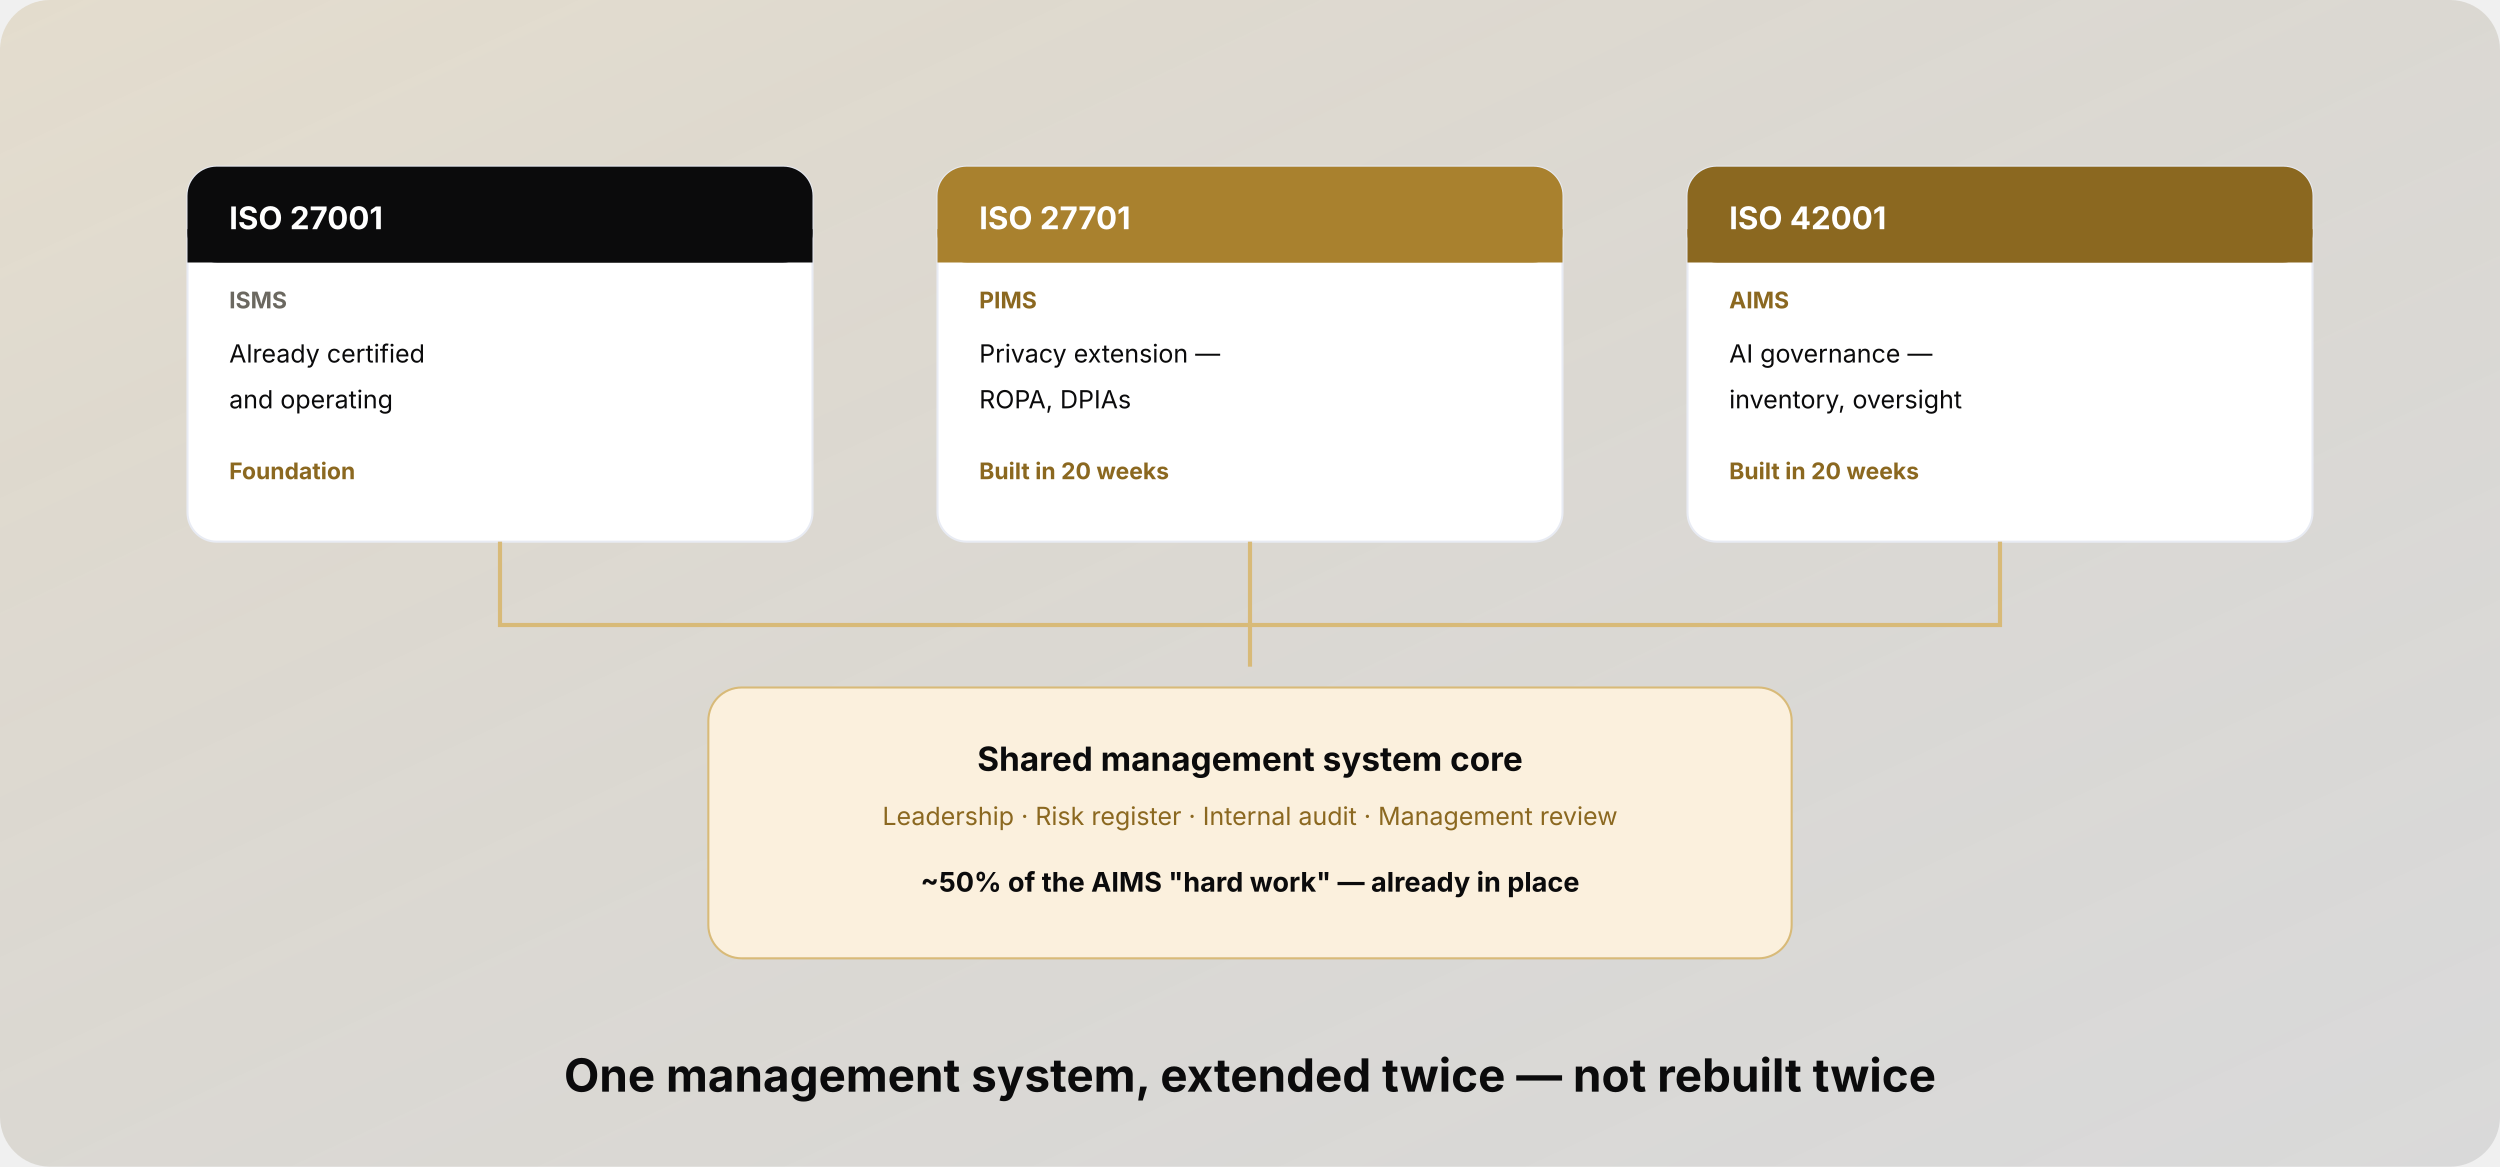
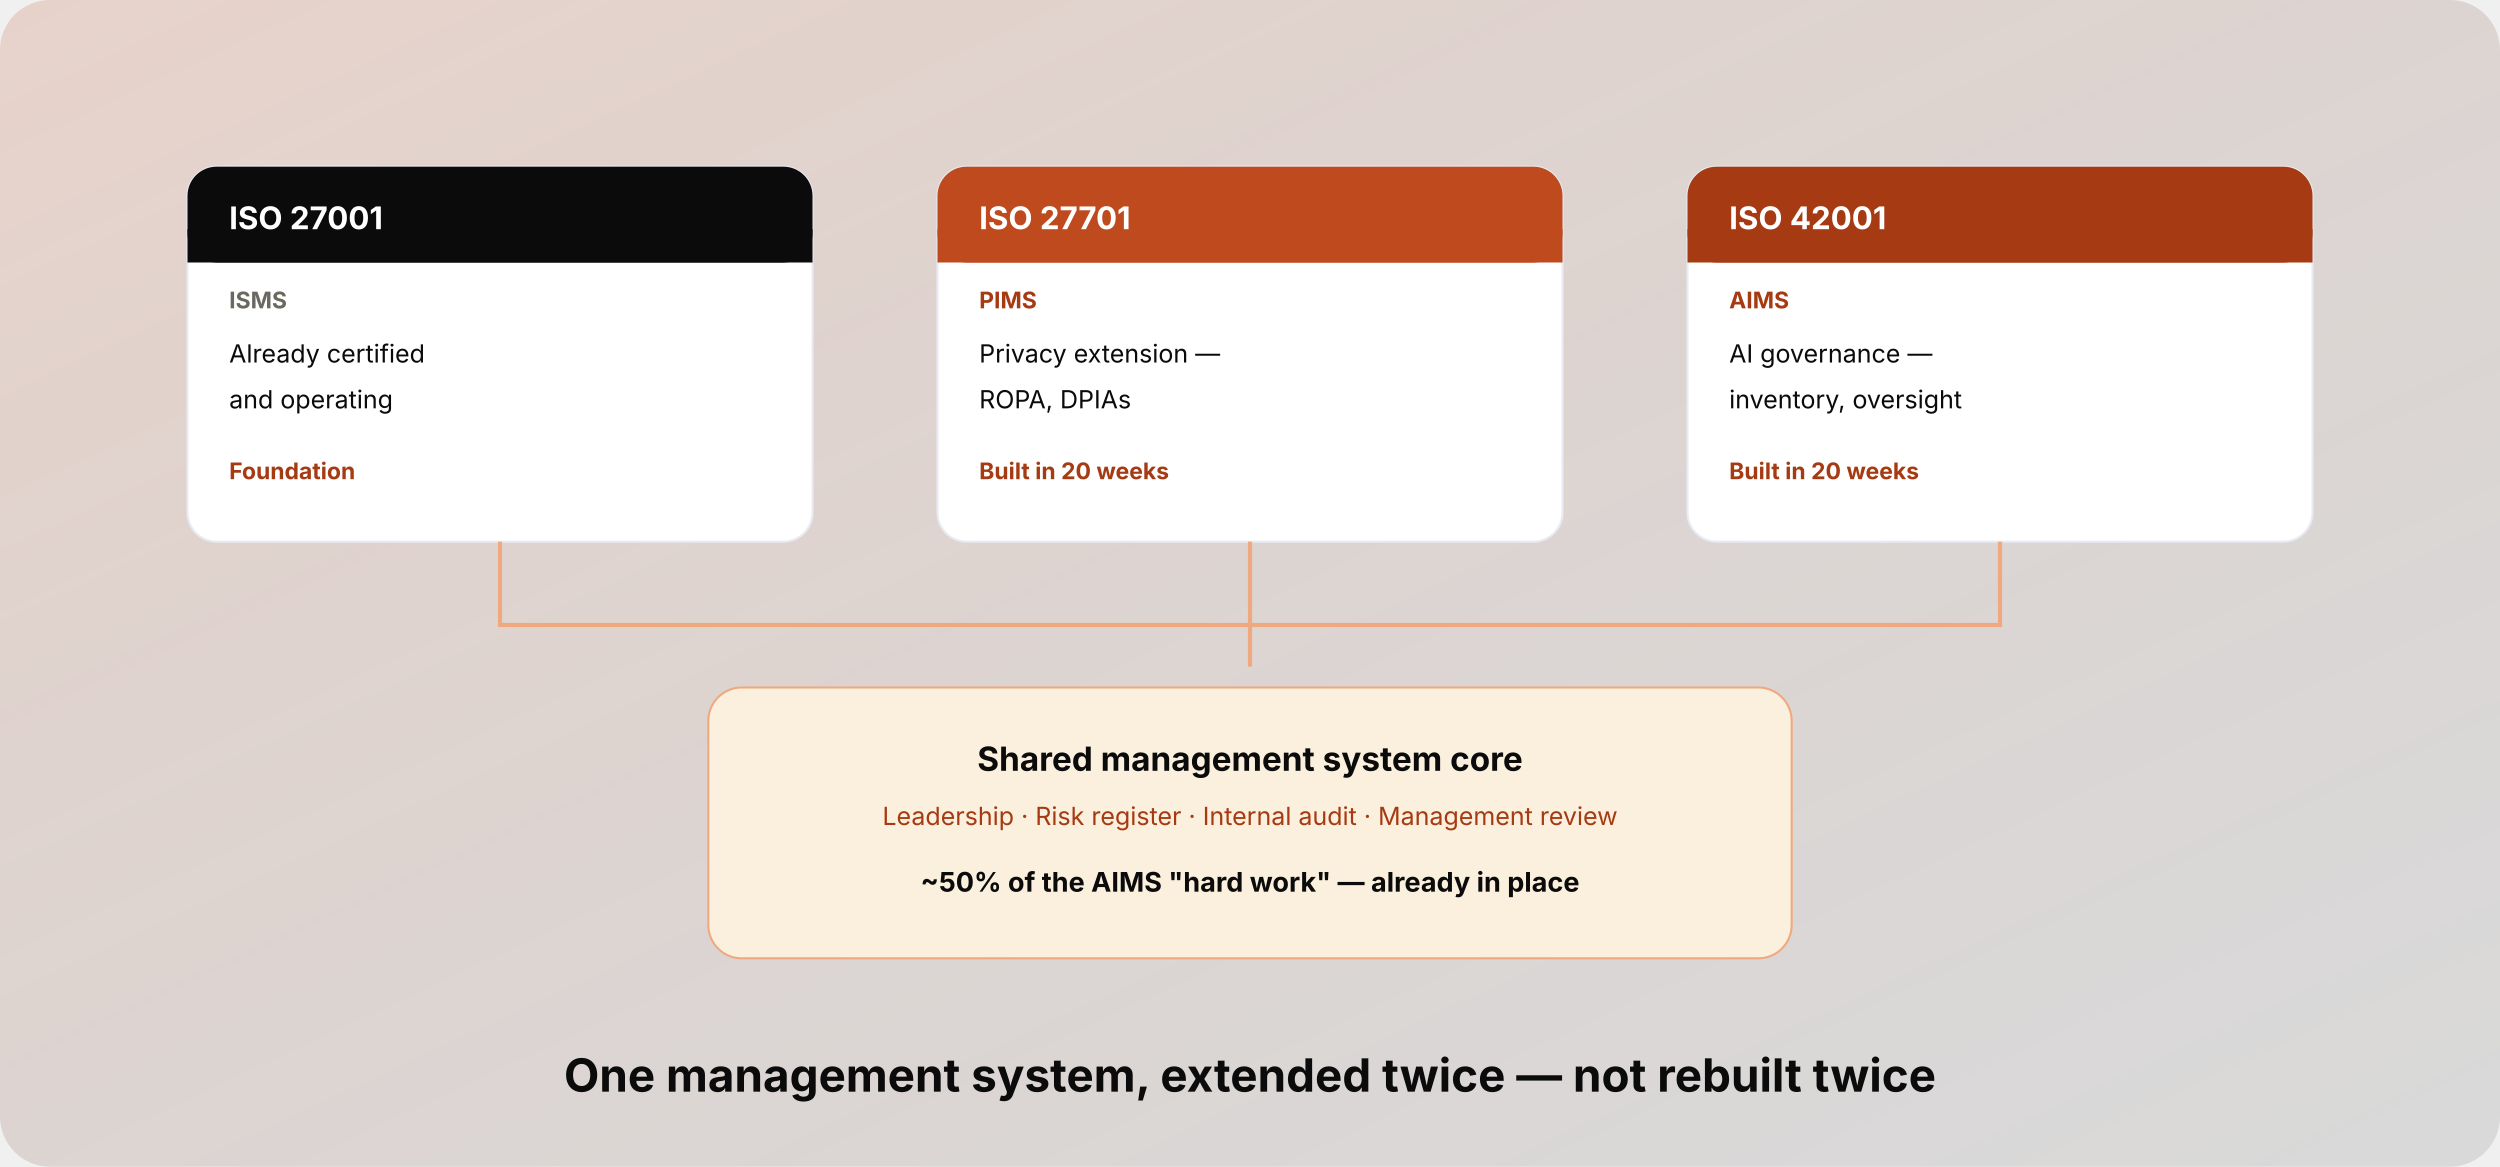
<svg xmlns="http://www.w3.org/2000/svg" viewBox="0 0 1200 560">
  <defs>
    <linearGradient id="gcs" x1="0" y1="0" x2="1" y2="1">
-       <stop offset="0" stop-color="#A9812E" stop-opacity=".18" />
+       <stop offset="0" stop-color="#BE4A1E" stop-opacity=".18" />
      <stop offset="1" stop-color="#0B0B0C" stop-opacity=".1" />
    </linearGradient>
  </defs>
  <rect width="1200" height="560" rx="24" fill="url(#gcs)" />
  <g font-family="Inter, system-ui" font-size="14">
    <g transform="translate(90,80)">
      <rect width="300" height="180" rx="14" fill="#fff" stroke="#e8ebf3" />
      <rect width="300" height="46" rx="14" fill="#0B0B0C" />
      <rect y="30" width="300" height="16" fill="#0B0B0C" />
      <text x="20" y="30" fill="#fff" font-weight="700" font-size="15">ISO 27001</text>
      <text x="20" y="68" fill="#6B6860" font-weight="700" font-size="11">ISMS</text>
      <text x="20" y="94" fill="#0B0B0C" font-size="12">Already certified</text>
      <text x="20" y="116" fill="#0B0B0C" font-size="12">and operating</text>
-       <text x="20" y="150" fill="#8B6820" font-size="11" font-weight="700">Foundation</text>
+       <text x="20" y="150" fill="#A63A12" font-size="11" font-weight="700">Foundation</text>
    </g>
    <g transform="translate(450,80)">
      <rect width="300" height="180" rx="14" fill="#fff" stroke="#e8ebf3" />
-       <rect width="300" height="46" rx="14" fill="#A9812E" />
-       <rect y="30" width="300" height="16" fill="#A9812E" />
+       <rect width="300" height="46" rx="14" fill="#BE4A1E" />
+       <rect y="30" width="300" height="16" fill="#BE4A1E" />
      <text x="20" y="30" fill="#fff" font-weight="700" font-size="15">ISO 27701</text>
-       <text x="20" y="68" fill="#8B6820" font-weight="700" font-size="11">PIMS</text>
+       <text x="20" y="68" fill="#A63A12" font-weight="700" font-size="11">PIMS</text>
      <text x="20" y="94" fill="#0B0B0C" font-size="12">Privacy extension —</text>
      <text x="20" y="116" fill="#0B0B0C" font-size="12">ROPA, DPIAs</text>
-       <text x="20" y="150" fill="#8B6820" font-size="11" font-weight="700">Built in 20 weeks</text>
+       <text x="20" y="150" fill="#A63A12" font-size="11" font-weight="700">Built in 20 weeks</text>
    </g>
    <g transform="translate(810,80)">
      <rect width="300" height="180" rx="14" fill="#fff" stroke="#e8ebf3" />
-       <rect width="300" height="46" rx="14" fill="#8B6820" />
-       <rect y="30" width="300" height="16" fill="#8B6820" />
+       <rect width="300" height="46" rx="14" fill="#A63A12" />
+       <rect y="30" width="300" height="16" fill="#A63A12" />
      <text x="20" y="30" fill="#fff" font-weight="700" font-size="15">ISO 42001</text>
-       <text x="20" y="68" fill="#8B6820" font-weight="700" font-size="11">AIMS</text>
+       <text x="20" y="68" fill="#A63A12" font-weight="700" font-size="11">AIMS</text>
      <text x="20" y="94" fill="#0B0B0C" font-size="12">AI governance —</text>
      <text x="20" y="116" fill="#0B0B0C" font-size="12">inventory, oversight</text>
-       <text x="20" y="150" fill="#8B6820" font-size="11" font-weight="700">Built in 20 weeks</text>
+       <text x="20" y="150" fill="#A63A12" font-size="11" font-weight="700">Built in 20 weeks</text>
    </g>
-     <g stroke="#D8BA78" stroke-width="2" fill="none">
+     <g stroke="#F0A97F" stroke-width="2" fill="none">
      <path d="M240 260 L240 300 L600 300 L600 320" />
      <path d="M600 260 L600 300" />
      <path d="M960 260 L960 300 L600 300" />
    </g>
    <g transform="translate(340,330)">
-       <rect width="520" height="130" rx="16" fill="#FBF0DD" stroke="#D8BA78" />
+       <rect width="520" height="130" rx="16" fill="#FBF0DD" stroke="#F0A97F" />
      <text x="260" y="40" text-anchor="middle" fill="#0B0B0C" font-weight="700" font-size="16">Shared management system core</text>
-       <text x="260" y="66" text-anchor="middle" fill="#8B6820" font-size="12">Leadership · Risk register · Internal audit · Management review</text>
+       <text x="260" y="66" text-anchor="middle" fill="#A63A12" font-size="12">Leadership · Risk register · Internal audit · Management review</text>
      <text x="260" y="98" text-anchor="middle" fill="#0B0B0C" font-weight="700" font-size="13">~50% of the AIMS "hard work" — already in place</text>
    </g>
  </g>
  <text x="50%" y="524" font-family="Inter, system-ui" font-size="22" text-anchor="middle" fill="#0B0B0C" font-weight="700">
    One management system, extended twice — not rebuilt twice
  </text>
</svg>
